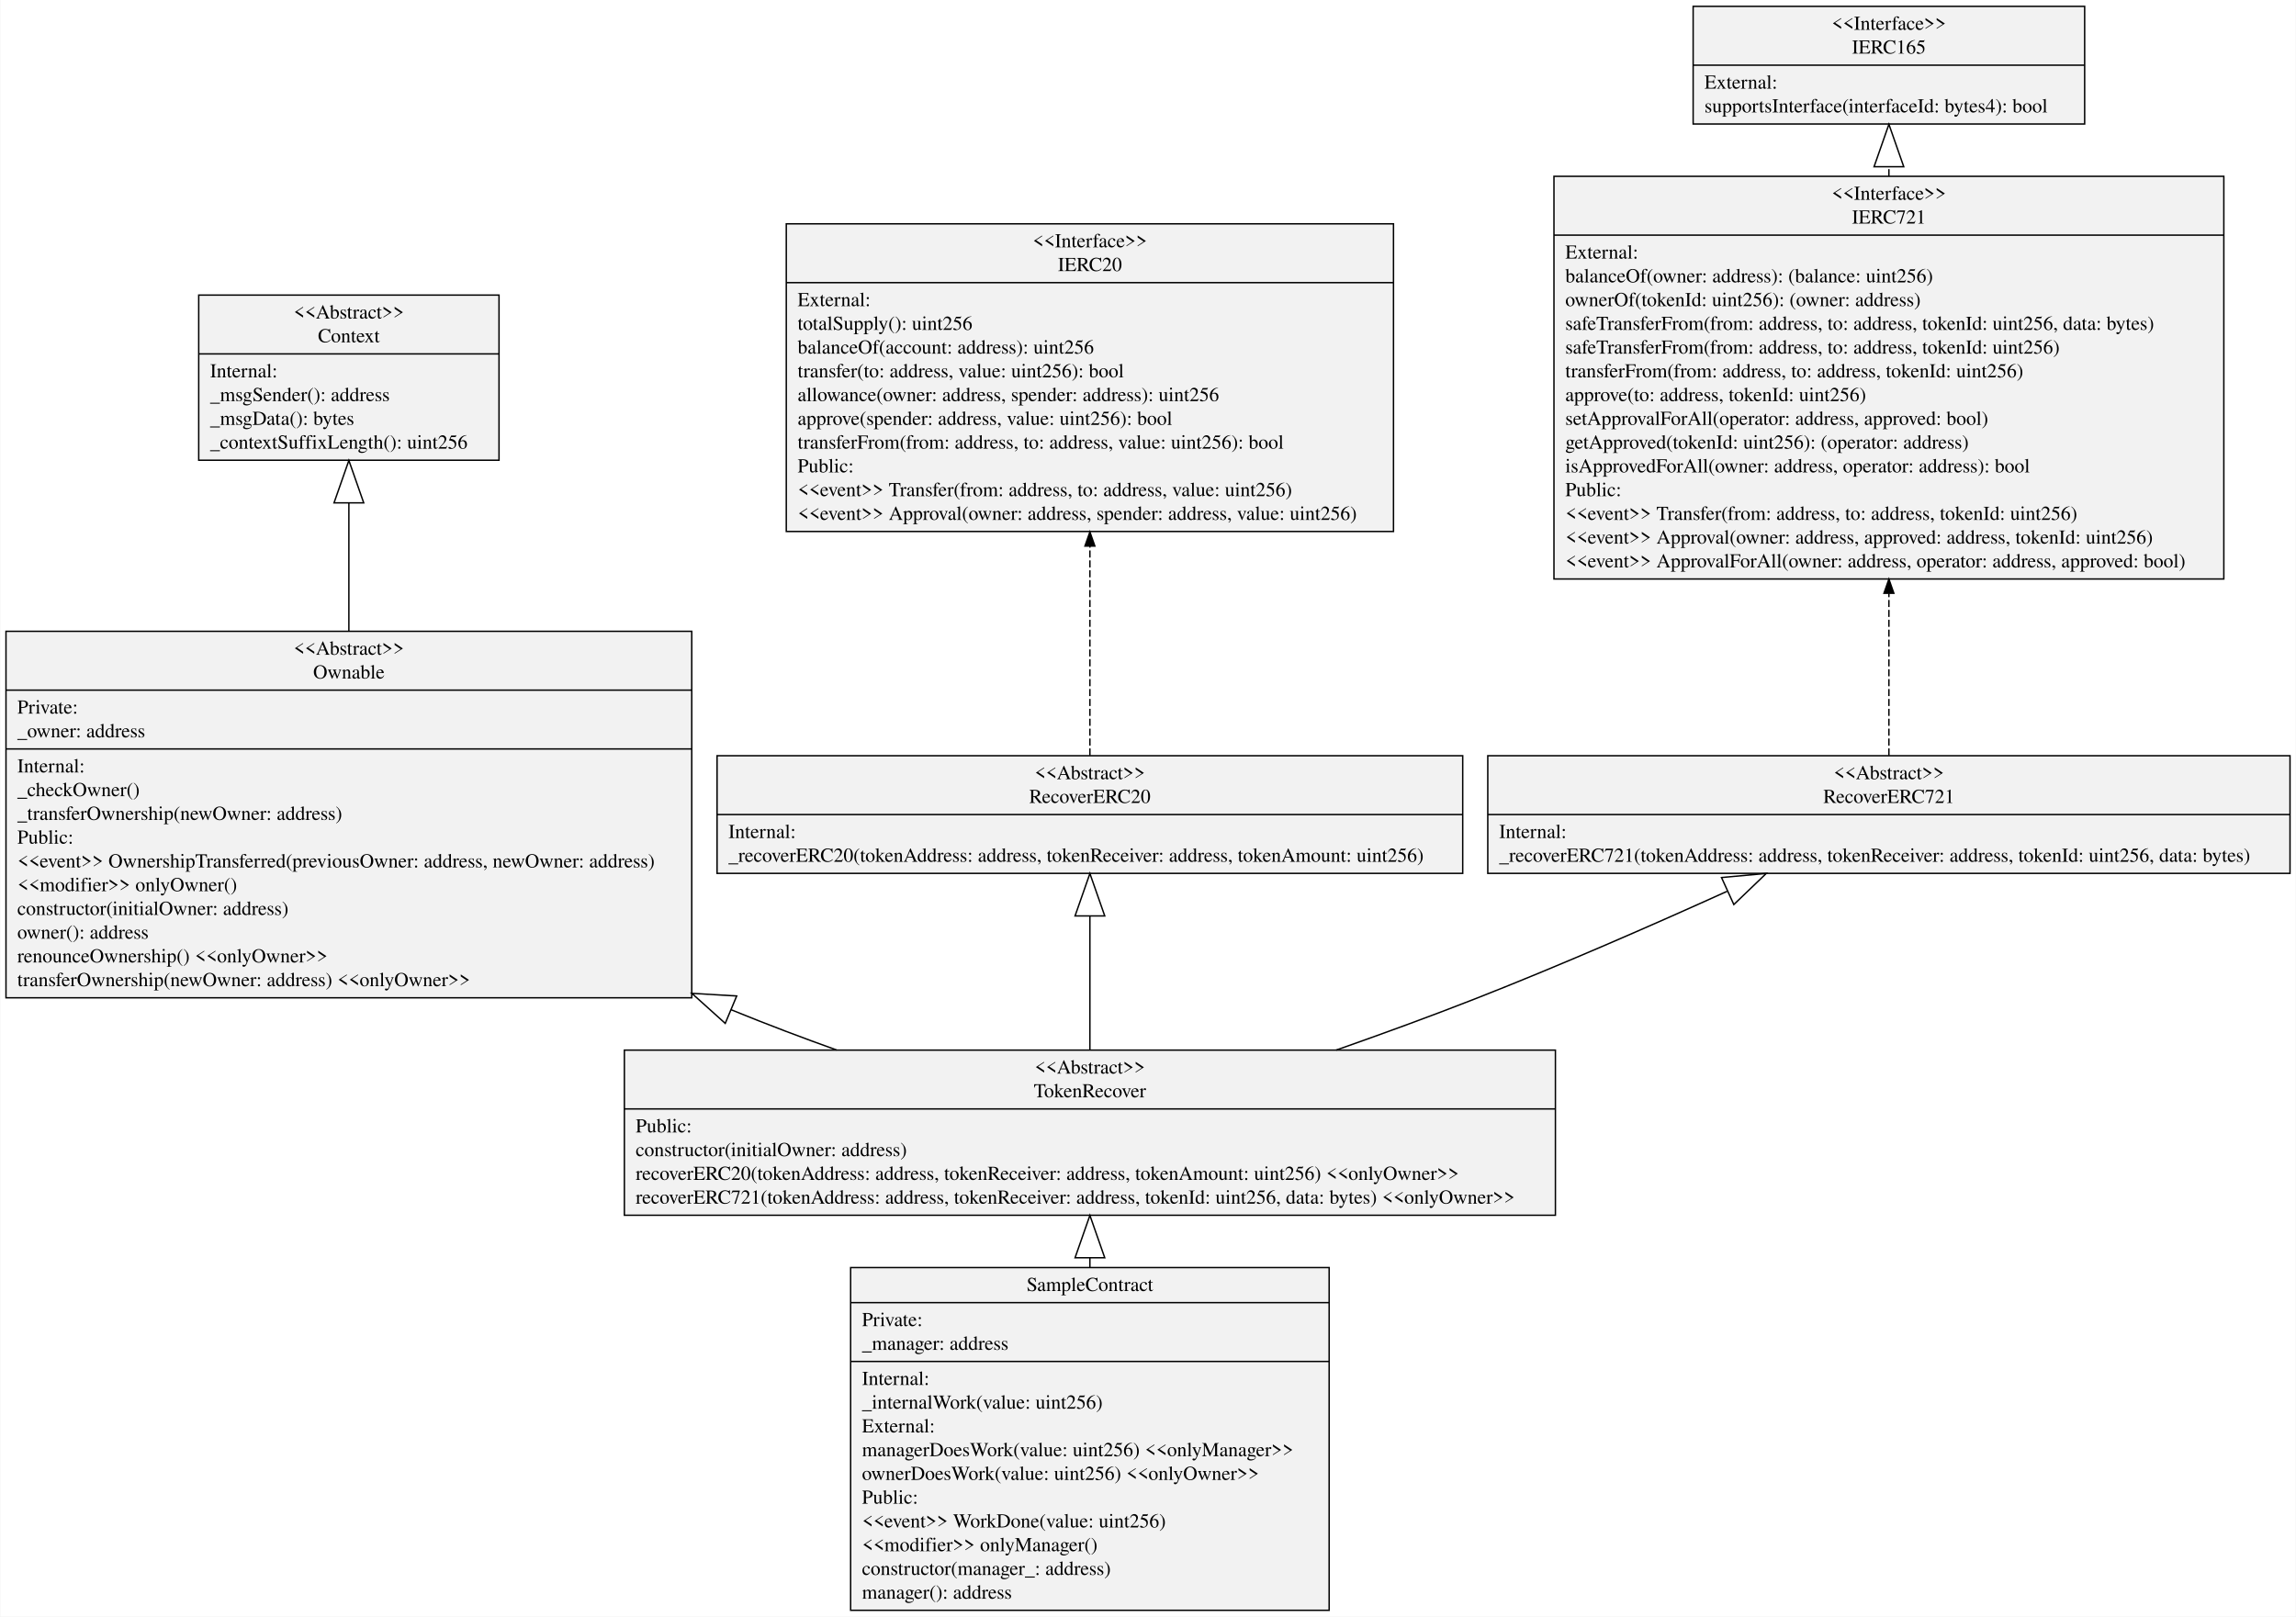
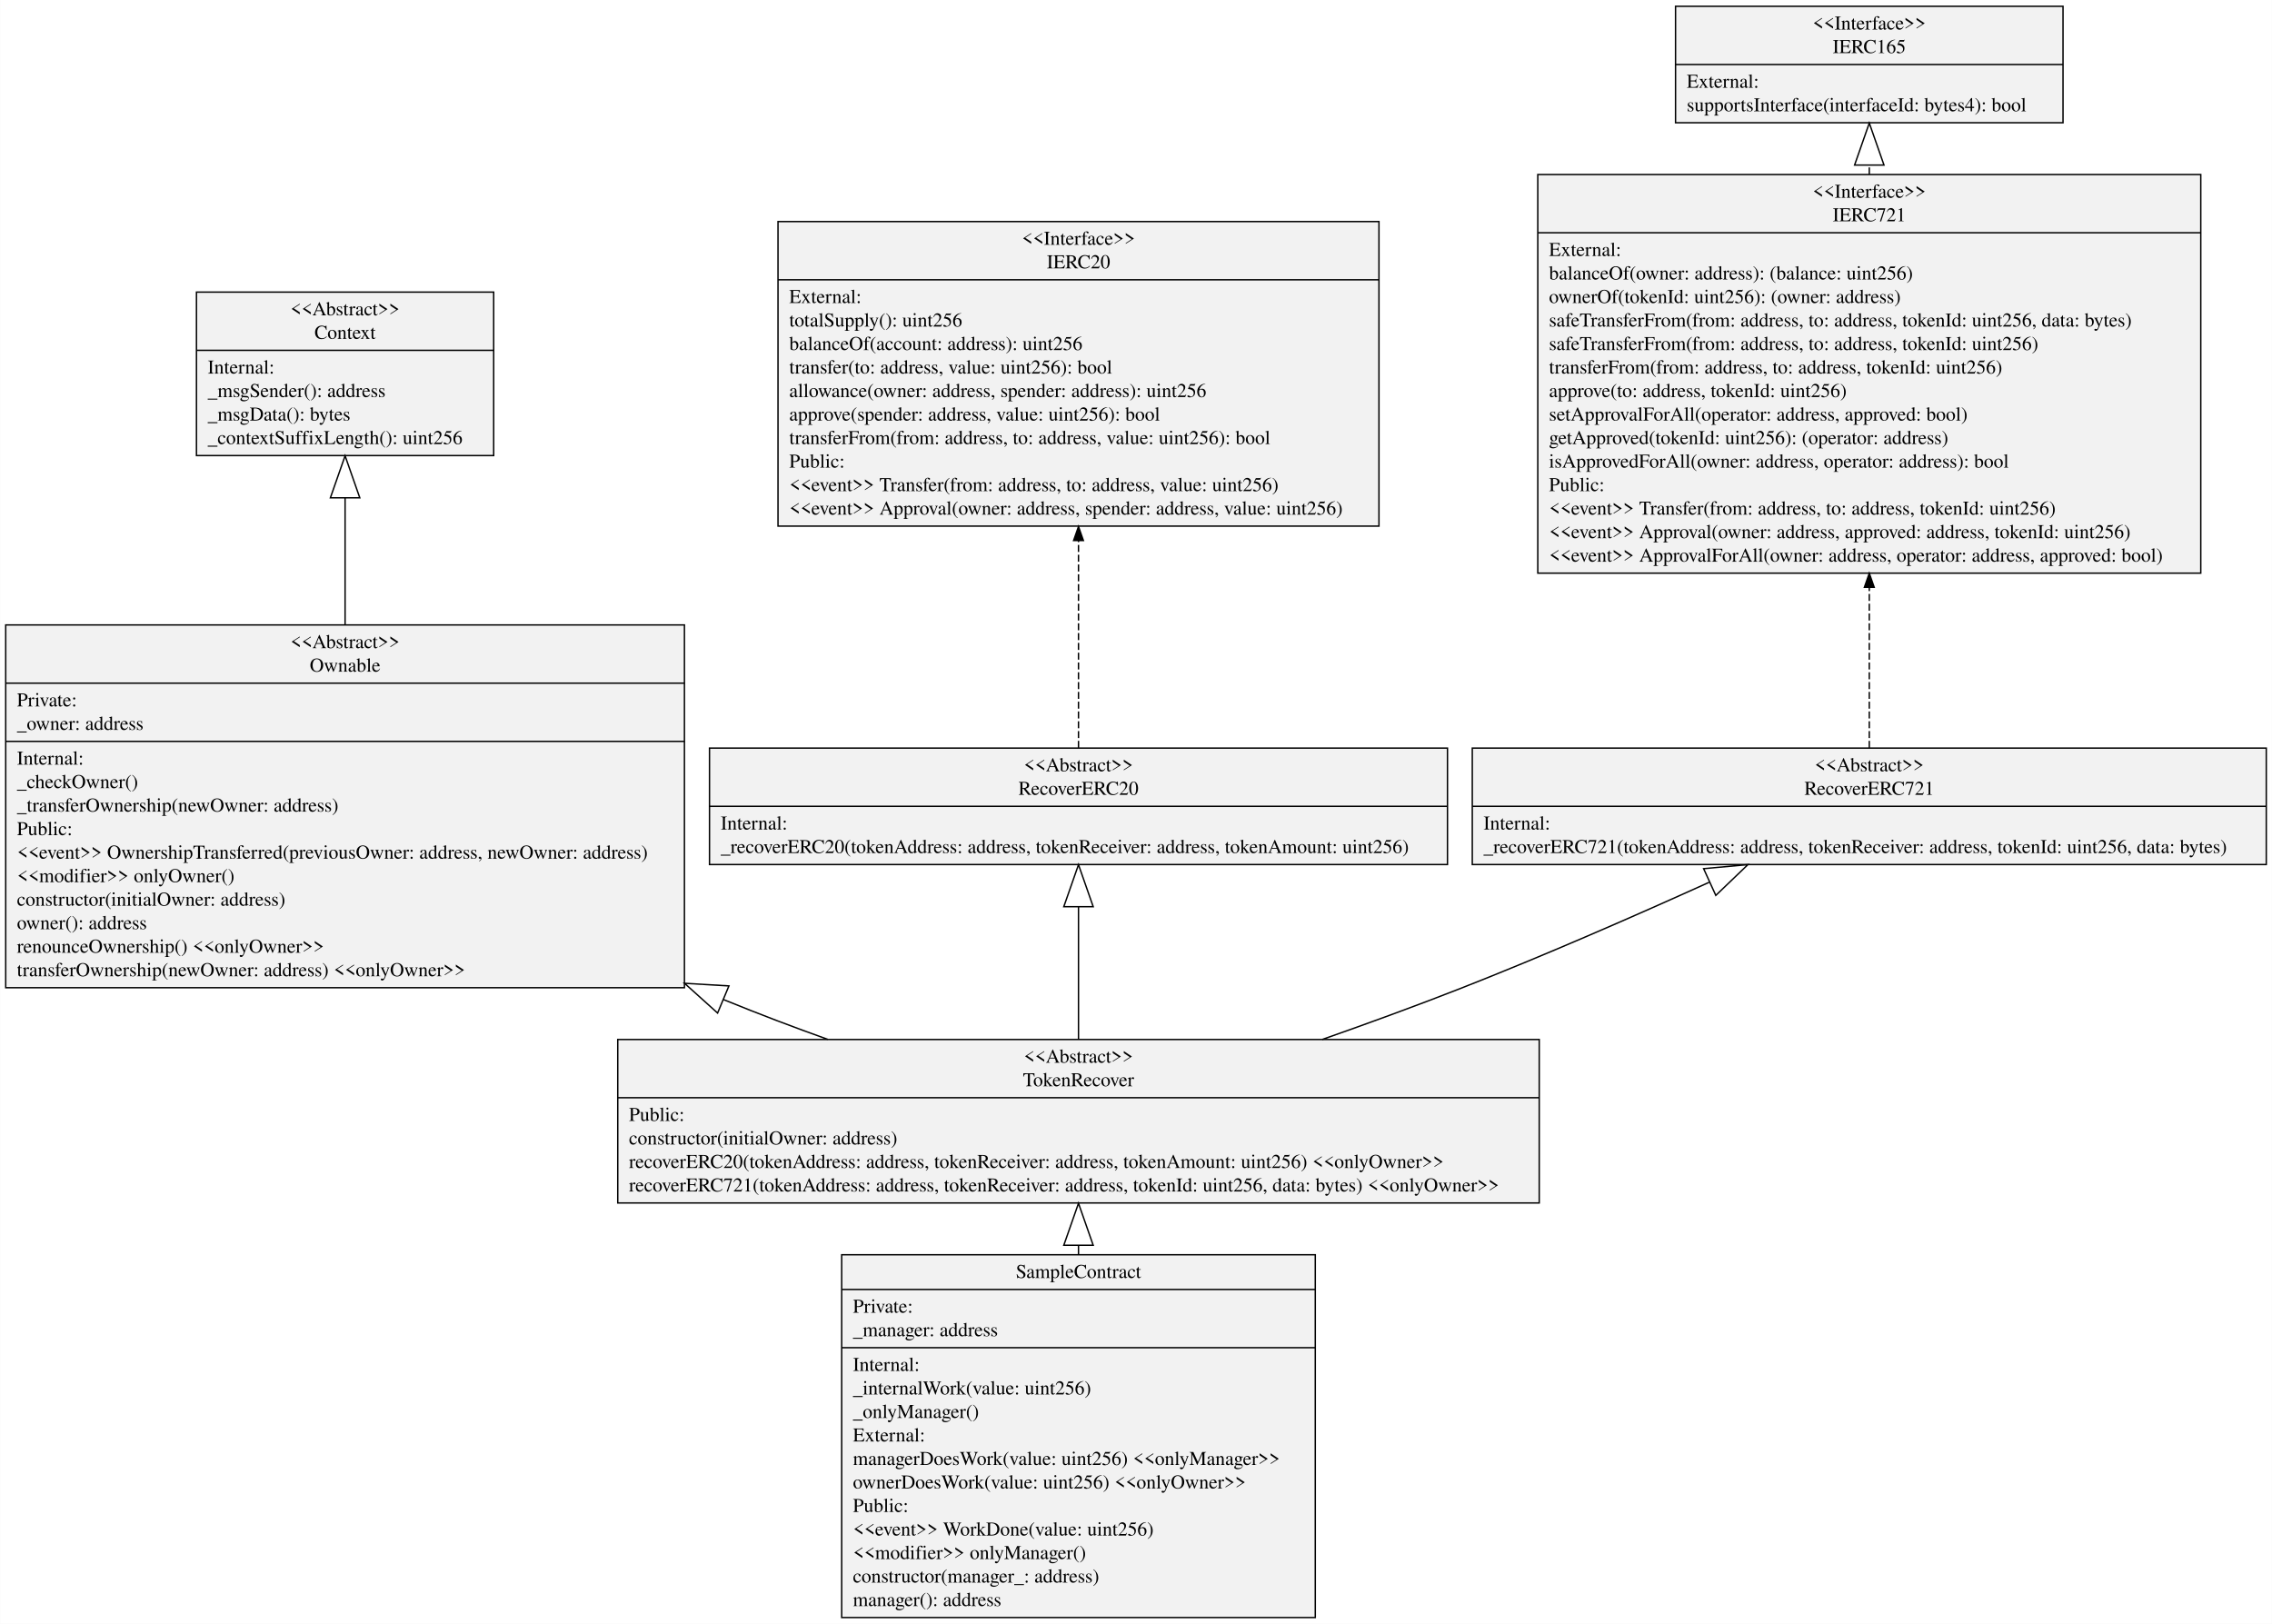
- <svg xmlns="http://www.w3.org/2000/svg" width="1623pt" height="1143pt" viewBox="0.00 0.00 1623.11 1143.40">
-   <g id="graph0" class="graph" transform="scale(1 1) rotate(0) translate(4 1139.4)">
-     <polygon fill="white" stroke="transparent" points="-4,4 -4,-1139.4 1619.11,-1139.4 1619.11,4 -4,4" />
+ <svg xmlns="http://www.w3.org/2000/svg" width="1623pt" height="1160pt" viewBox="0.00 0.00 1623.11 1160.20">
+   <g id="graph0" class="graph" transform="scale(1 1) rotate(0) translate(4 1156.2)">
+     <polygon fill="white" stroke="transparent" points="-4,4 -4,-1156.2 1619.11,-1156.2 1619.11,4 -4,4" />
    <g id="node1" class="node">
-       <polygon fill="#f2f2f2" stroke="black" points="136.29,-813.9 136.29,-930.7 348.64,-930.7 348.64,-813.9 136.29,-813.9" />
-       <text text-anchor="middle" x="242.47" y="-914.1" font-family="Times,serif" font-size="14.00">&lt;&lt;Abstract&gt;&gt;</text>
-       <text text-anchor="middle" x="242.47" y="-897.3" font-family="Times,serif" font-size="14.00">Context</text>
-       <polyline fill="none" stroke="black" points="136.29,-889.1 348.64,-889.1 " />
-       <text text-anchor="start" x="144.29" y="-872.5" font-family="Times,serif" font-size="14.00">Internal:</text>
-       <text text-anchor="start" x="144.29" y="-855.7" font-family="Times,serif" font-size="14.00">    _msgSender(): address</text>
-       <text text-anchor="start" x="144.29" y="-838.9" font-family="Times,serif" font-size="14.00">    _msgData(): bytes</text>
-       <text text-anchor="start" x="144.29" y="-822.1" font-family="Times,serif" font-size="14.00">    _contextSuffixLength(): uint256</text>
+       <polygon fill="#f2f2f2" stroke="black" points="136.29,-830.7 136.29,-947.5 348.64,-947.5 348.64,-830.7 136.29,-830.7" />
+       <text text-anchor="middle" x="242.47" y="-930.9" font-family="Times,serif" font-size="14.00">&lt;&lt;Abstract&gt;&gt;</text>
+       <text text-anchor="middle" x="242.47" y="-914.1" font-family="Times,serif" font-size="14.00">Context</text>
+       <polyline fill="none" stroke="black" points="136.29,-905.9 348.64,-905.9 " />
+       <text text-anchor="start" x="144.29" y="-889.3" font-family="Times,serif" font-size="14.00">Internal:</text>
+       <text text-anchor="start" x="144.29" y="-872.5" font-family="Times,serif" font-size="14.00">    _msgSender(): address</text>
+       <text text-anchor="start" x="144.29" y="-855.7" font-family="Times,serif" font-size="14.00">    _msgData(): bytes</text>
+       <text text-anchor="start" x="144.29" y="-838.9" font-family="Times,serif" font-size="14.00">    _contextSuffixLength(): uint256</text>
    </g>
    <g id="node2" class="node">
-       <polygon fill="#f2f2f2" stroke="black" points="0,-433.7 0,-692.9 484.93,-692.9 484.93,-433.7 0,-433.7" />
-       <text text-anchor="middle" x="242.47" y="-676.3" font-family="Times,serif" font-size="14.00">&lt;&lt;Abstract&gt;&gt;</text>
-       <text text-anchor="middle" x="242.47" y="-659.5" font-family="Times,serif" font-size="14.00">Ownable</text>
-       <polyline fill="none" stroke="black" points="0,-651.3 484.93,-651.3 " />
-       <text text-anchor="start" x="8" y="-634.7" font-family="Times,serif" font-size="14.00">Private:</text>
-       <text text-anchor="start" x="8" y="-617.9" font-family="Times,serif" font-size="14.00">   _owner: address</text>
-       <polyline fill="none" stroke="black" points="0,-609.7 484.93,-609.7 " />
-       <text text-anchor="start" x="8" y="-593.1" font-family="Times,serif" font-size="14.00">Internal:</text>
-       <text text-anchor="start" x="8" y="-576.3" font-family="Times,serif" font-size="14.00">    _checkOwner()</text>
-       <text text-anchor="start" x="8" y="-559.5" font-family="Times,serif" font-size="14.00">    _transferOwnership(newOwner: address)</text>
-       <text text-anchor="start" x="8" y="-542.7" font-family="Times,serif" font-size="14.00">Public:</text>
-       <text text-anchor="start" x="8" y="-525.9" font-family="Times,serif" font-size="14.00">    &lt;&lt;event&gt;&gt; OwnershipTransferred(previousOwner: address, newOwner: address)</text>
-       <text text-anchor="start" x="8" y="-509.1" font-family="Times,serif" font-size="14.00">    &lt;&lt;modifier&gt;&gt; onlyOwner()</text>
-       <text text-anchor="start" x="8" y="-492.3" font-family="Times,serif" font-size="14.00">    constructor(initialOwner: address)</text>
-       <text text-anchor="start" x="8" y="-475.5" font-family="Times,serif" font-size="14.00">    owner(): address</text>
-       <text text-anchor="start" x="8" y="-458.7" font-family="Times,serif" font-size="14.00">    renounceOwnership() &lt;&lt;onlyOwner&gt;&gt;</text>
-       <text text-anchor="start" x="8" y="-441.9" font-family="Times,serif" font-size="14.00">    transferOwnership(newOwner: address) &lt;&lt;onlyOwner&gt;&gt;</text>
+       <polygon fill="#f2f2f2" stroke="black" points="0,-450.5 0,-709.7 484.93,-709.7 484.93,-450.5 0,-450.5" />
+       <text text-anchor="middle" x="242.47" y="-693.1" font-family="Times,serif" font-size="14.00">&lt;&lt;Abstract&gt;&gt;</text>
+       <text text-anchor="middle" x="242.47" y="-676.3" font-family="Times,serif" font-size="14.00">Ownable</text>
+       <polyline fill="none" stroke="black" points="0,-668.1 484.93,-668.1 " />
+       <text text-anchor="start" x="8" y="-651.5" font-family="Times,serif" font-size="14.00">Private:</text>
+       <text text-anchor="start" x="8" y="-634.7" font-family="Times,serif" font-size="14.00">   _owner: address</text>
+       <polyline fill="none" stroke="black" points="0,-626.5 484.93,-626.5 " />
+       <text text-anchor="start" x="8" y="-609.9" font-family="Times,serif" font-size="14.00">Internal:</text>
+       <text text-anchor="start" x="8" y="-593.1" font-family="Times,serif" font-size="14.00">    _checkOwner()</text>
+       <text text-anchor="start" x="8" y="-576.3" font-family="Times,serif" font-size="14.00">    _transferOwnership(newOwner: address)</text>
+       <text text-anchor="start" x="8" y="-559.5" font-family="Times,serif" font-size="14.00">Public:</text>
+       <text text-anchor="start" x="8" y="-542.7" font-family="Times,serif" font-size="14.00">    &lt;&lt;event&gt;&gt; OwnershipTransferred(previousOwner: address, newOwner: address)</text>
+       <text text-anchor="start" x="8" y="-525.9" font-family="Times,serif" font-size="14.00">    &lt;&lt;modifier&gt;&gt; onlyOwner()</text>
+       <text text-anchor="start" x="8" y="-509.1" font-family="Times,serif" font-size="14.00">    constructor(initialOwner: address)</text>
+       <text text-anchor="start" x="8" y="-492.3" font-family="Times,serif" font-size="14.00">    owner(): address</text>
+       <text text-anchor="start" x="8" y="-475.5" font-family="Times,serif" font-size="14.00">    renounceOwnership() &lt;&lt;onlyOwner&gt;&gt;</text>
+       <text text-anchor="start" x="8" y="-458.7" font-family="Times,serif" font-size="14.00">    transferOwnership(newOwner: address) &lt;&lt;onlyOwner&gt;&gt;</text>
    </g>
    <g id="edge1" class="edge">
-       <path fill="none" stroke="black" d="M242.47,-693.16C242.47,-723.68 242.47,-755.54 242.47,-783.73" />
-       <polygon fill="none" stroke="black" points="231.97,-783.74 242.47,-813.74 252.97,-783.74 231.97,-783.74" />
+       <path fill="none" stroke="black" d="M242.47,-709.96C242.47,-740.48 242.47,-772.34 242.47,-800.53" />
+       <polygon fill="none" stroke="black" points="231.97,-800.54 242.47,-830.54 252.97,-800.54 231.97,-800.54" />
    </g>
    <g id="node3" class="node">
-       <polygon fill="#f2f2f2" stroke="black" points="1193.04,-1051.7 1193.04,-1134.9 1469.89,-1134.9 1469.89,-1051.7 1193.04,-1051.7" />
-       <text text-anchor="middle" x="1331.47" y="-1118.3" font-family="Times,serif" font-size="14.00">&lt;&lt;Interface&gt;&gt;</text>
-       <text text-anchor="middle" x="1331.47" y="-1101.5" font-family="Times,serif" font-size="14.00">IERC165</text>
-       <polyline fill="none" stroke="black" points="1193.04,-1093.3 1469.89,-1093.3 " />
-       <text text-anchor="start" x="1201.04" y="-1076.7" font-family="Times,serif" font-size="14.00">External:</text>
-       <text text-anchor="start" x="1201.04" y="-1059.9" font-family="Times,serif" font-size="14.00">     supportsInterface(interfaceId: bytes4): bool</text>
+       <polygon fill="#f2f2f2" stroke="black" points="1193.04,-1068.5 1193.04,-1151.7 1469.89,-1151.7 1469.89,-1068.5 1193.04,-1068.5" />
+       <text text-anchor="middle" x="1331.47" y="-1135.1" font-family="Times,serif" font-size="14.00">&lt;&lt;Interface&gt;&gt;</text>
+       <text text-anchor="middle" x="1331.47" y="-1118.3" font-family="Times,serif" font-size="14.00">IERC165</text>
+       <polyline fill="none" stroke="black" points="1193.04,-1110.1 1469.89,-1110.1 " />
+       <text text-anchor="start" x="1201.04" y="-1093.5" font-family="Times,serif" font-size="14.00">External:</text>
+       <text text-anchor="start" x="1201.04" y="-1076.7" font-family="Times,serif" font-size="14.00">     supportsInterface(interfaceId: bytes4): bool</text>
    </g>
    <g id="node4" class="node">
-       <polygon fill="#f2f2f2" stroke="black" points="1094.62,-729.9 1094.62,-1014.7 1568.31,-1014.7 1568.31,-729.9 1094.62,-729.9" />
-       <text text-anchor="middle" x="1331.47" y="-998.1" font-family="Times,serif" font-size="14.00">&lt;&lt;Interface&gt;&gt;</text>
-       <text text-anchor="middle" x="1331.47" y="-981.3" font-family="Times,serif" font-size="14.00">IERC721</text>
-       <polyline fill="none" stroke="black" points="1094.62,-973.1 1568.31,-973.1 " />
-       <text text-anchor="start" x="1102.62" y="-956.5" font-family="Times,serif" font-size="14.00">External:</text>
-       <text text-anchor="start" x="1102.62" y="-939.7" font-family="Times,serif" font-size="14.00">     balanceOf(owner: address): (balance: uint256)</text>
-       <text text-anchor="start" x="1102.62" y="-922.9" font-family="Times,serif" font-size="14.00">     ownerOf(tokenId: uint256): (owner: address)</text>
-       <text text-anchor="start" x="1102.62" y="-906.1" font-family="Times,serif" font-size="14.00">     safeTransferFrom(from: address, to: address, tokenId: uint256, data: bytes)</text>
-       <text text-anchor="start" x="1102.62" y="-889.3" font-family="Times,serif" font-size="14.00">     safeTransferFrom(from: address, to: address, tokenId: uint256)</text>
-       <text text-anchor="start" x="1102.62" y="-872.5" font-family="Times,serif" font-size="14.00">     transferFrom(from: address, to: address, tokenId: uint256)</text>
-       <text text-anchor="start" x="1102.62" y="-855.7" font-family="Times,serif" font-size="14.00">     approve(to: address, tokenId: uint256)</text>
-       <text text-anchor="start" x="1102.62" y="-838.9" font-family="Times,serif" font-size="14.00">     setApprovalForAll(operator: address, approved: bool)</text>
-       <text text-anchor="start" x="1102.62" y="-822.1" font-family="Times,serif" font-size="14.00">     getApproved(tokenId: uint256): (operator: address)</text>
-       <text text-anchor="start" x="1102.62" y="-805.3" font-family="Times,serif" font-size="14.00">     isApprovedForAll(owner: address, operator: address): bool</text>
-       <text text-anchor="start" x="1102.62" y="-788.5" font-family="Times,serif" font-size="14.00">Public:</text>
-       <text text-anchor="start" x="1102.62" y="-771.7" font-family="Times,serif" font-size="14.00">    &lt;&lt;event&gt;&gt; Transfer(from: address, to: address, tokenId: uint256)</text>
-       <text text-anchor="start" x="1102.62" y="-754.9" font-family="Times,serif" font-size="14.00">    &lt;&lt;event&gt;&gt; Approval(owner: address, approved: address, tokenId: uint256)</text>
-       <text text-anchor="start" x="1102.62" y="-738.1" font-family="Times,serif" font-size="14.00">    &lt;&lt;event&gt;&gt; ApprovalForAll(owner: address, operator: address, approved: bool)</text>
+       <polygon fill="#f2f2f2" stroke="black" points="1094.62,-746.7 1094.62,-1031.5 1568.31,-1031.5 1568.31,-746.7 1094.62,-746.7" />
+       <text text-anchor="middle" x="1331.47" y="-1014.9" font-family="Times,serif" font-size="14.00">&lt;&lt;Interface&gt;&gt;</text>
+       <text text-anchor="middle" x="1331.47" y="-998.1" font-family="Times,serif" font-size="14.00">IERC721</text>
+       <polyline fill="none" stroke="black" points="1094.62,-989.9 1568.31,-989.9 " />
+       <text text-anchor="start" x="1102.62" y="-973.3" font-family="Times,serif" font-size="14.00">External:</text>
+       <text text-anchor="start" x="1102.62" y="-956.5" font-family="Times,serif" font-size="14.00">     balanceOf(owner: address): (balance: uint256)</text>
+       <text text-anchor="start" x="1102.62" y="-939.7" font-family="Times,serif" font-size="14.00">     ownerOf(tokenId: uint256): (owner: address)</text>
+       <text text-anchor="start" x="1102.62" y="-922.9" font-family="Times,serif" font-size="14.00">     safeTransferFrom(from: address, to: address, tokenId: uint256, data: bytes)</text>
+       <text text-anchor="start" x="1102.62" y="-906.1" font-family="Times,serif" font-size="14.00">     safeTransferFrom(from: address, to: address, tokenId: uint256)</text>
+       <text text-anchor="start" x="1102.62" y="-889.3" font-family="Times,serif" font-size="14.00">     transferFrom(from: address, to: address, tokenId: uint256)</text>
+       <text text-anchor="start" x="1102.62" y="-872.5" font-family="Times,serif" font-size="14.00">     approve(to: address, tokenId: uint256)</text>
+       <text text-anchor="start" x="1102.62" y="-855.7" font-family="Times,serif" font-size="14.00">     setApprovalForAll(operator: address, approved: bool)</text>
+       <text text-anchor="start" x="1102.62" y="-838.9" font-family="Times,serif" font-size="14.00">     getApproved(tokenId: uint256): (operator: address)</text>
+       <text text-anchor="start" x="1102.62" y="-822.1" font-family="Times,serif" font-size="14.00">     isApprovedForAll(owner: address, operator: address): bool</text>
+       <text text-anchor="start" x="1102.62" y="-805.3" font-family="Times,serif" font-size="14.00">Public:</text>
+       <text text-anchor="start" x="1102.62" y="-788.5" font-family="Times,serif" font-size="14.00">    &lt;&lt;event&gt;&gt; Transfer(from: address, to: address, tokenId: uint256)</text>
+       <text text-anchor="start" x="1102.62" y="-771.7" font-family="Times,serif" font-size="14.00">    &lt;&lt;event&gt;&gt; Approval(owner: address, approved: address, tokenId: uint256)</text>
+       <text text-anchor="start" x="1102.62" y="-754.9" font-family="Times,serif" font-size="14.00">    &lt;&lt;event&gt;&gt; ApprovalForAll(owner: address, operator: address, approved: bool)</text>
    </g>
    <g id="edge2" class="edge">
-       <path fill="none" stroke="black" stroke-dasharray="5,2" d="M1331.47,-1014.78C1331.47,-1016.95 1331.47,-1019.09 1331.47,-1021.22" />
-       <polygon fill="none" stroke="black" points="1320.97,-1021.48 1331.47,-1051.48 1341.97,-1021.48 1320.97,-1021.48" />
+       <path fill="none" stroke="black" stroke-dasharray="5,2" d="M1331.47,-1031.58C1331.47,-1033.75 1331.47,-1035.89 1331.47,-1038.02" />
+       <polygon fill="none" stroke="black" points="1320.97,-1038.28 1331.47,-1068.28 1341.97,-1038.28 1320.97,-1038.28" />
    </g>
    <g id="node5" class="node">
-       <polygon fill="#f2f2f2" stroke="black" points="551.78,-763.5 551.78,-981.1 981.15,-981.1 981.15,-763.5 551.78,-763.5" />
-       <text text-anchor="middle" x="766.47" y="-964.5" font-family="Times,serif" font-size="14.00">&lt;&lt;Interface&gt;&gt;</text>
-       <text text-anchor="middle" x="766.47" y="-947.7" font-family="Times,serif" font-size="14.00">IERC20</text>
-       <polyline fill="none" stroke="black" points="551.78,-939.5 981.15,-939.5 " />
-       <text text-anchor="start" x="559.78" y="-922.9" font-family="Times,serif" font-size="14.00">External:</text>
-       <text text-anchor="start" x="559.78" y="-906.1" font-family="Times,serif" font-size="14.00">     totalSupply(): uint256</text>
-       <text text-anchor="start" x="559.78" y="-889.3" font-family="Times,serif" font-size="14.00">     balanceOf(account: address): uint256</text>
-       <text text-anchor="start" x="559.78" y="-872.5" font-family="Times,serif" font-size="14.00">     transfer(to: address, value: uint256): bool</text>
-       <text text-anchor="start" x="559.78" y="-855.7" font-family="Times,serif" font-size="14.00">     allowance(owner: address, spender: address): uint256</text>
-       <text text-anchor="start" x="559.78" y="-838.9" font-family="Times,serif" font-size="14.00">     approve(spender: address, value: uint256): bool</text>
-       <text text-anchor="start" x="559.78" y="-822.1" font-family="Times,serif" font-size="14.00">     transferFrom(from: address, to: address, value: uint256): bool</text>
-       <text text-anchor="start" x="559.78" y="-805.3" font-family="Times,serif" font-size="14.00">Public:</text>
-       <text text-anchor="start" x="559.78" y="-788.5" font-family="Times,serif" font-size="14.00">    &lt;&lt;event&gt;&gt; Transfer(from: address, to: address, value: uint256)</text>
-       <text text-anchor="start" x="559.78" y="-771.7" font-family="Times,serif" font-size="14.00">    &lt;&lt;event&gt;&gt; Approval(owner: address, spender: address, value: uint256)</text>
+       <polygon fill="#f2f2f2" stroke="black" points="551.78,-780.3 551.78,-997.9 981.15,-997.9 981.15,-780.3 551.78,-780.3" />
+       <text text-anchor="middle" x="766.47" y="-981.3" font-family="Times,serif" font-size="14.00">&lt;&lt;Interface&gt;&gt;</text>
+       <text text-anchor="middle" x="766.47" y="-964.5" font-family="Times,serif" font-size="14.00">IERC20</text>
+       <polyline fill="none" stroke="black" points="551.78,-956.3 981.15,-956.3 " />
+       <text text-anchor="start" x="559.78" y="-939.7" font-family="Times,serif" font-size="14.00">External:</text>
+       <text text-anchor="start" x="559.78" y="-922.9" font-family="Times,serif" font-size="14.00">     totalSupply(): uint256</text>
+       <text text-anchor="start" x="559.78" y="-906.1" font-family="Times,serif" font-size="14.00">     balanceOf(account: address): uint256</text>
+       <text text-anchor="start" x="559.78" y="-889.3" font-family="Times,serif" font-size="14.00">     transfer(to: address, value: uint256): bool</text>
+       <text text-anchor="start" x="559.78" y="-872.5" font-family="Times,serif" font-size="14.00">     allowance(owner: address, spender: address): uint256</text>
+       <text text-anchor="start" x="559.78" y="-855.7" font-family="Times,serif" font-size="14.00">     approve(spender: address, value: uint256): bool</text>
+       <text text-anchor="start" x="559.78" y="-838.9" font-family="Times,serif" font-size="14.00">     transferFrom(from: address, to: address, value: uint256): bool</text>
+       <text text-anchor="start" x="559.78" y="-822.1" font-family="Times,serif" font-size="14.00">Public:</text>
+       <text text-anchor="start" x="559.78" y="-805.3" font-family="Times,serif" font-size="14.00">    &lt;&lt;event&gt;&gt; Transfer(from: address, to: address, value: uint256)</text>
+       <text text-anchor="start" x="559.78" y="-788.5" font-family="Times,serif" font-size="14.00">    &lt;&lt;event&gt;&gt; Approval(owner: address, spender: address, value: uint256)</text>
    </g>
    <g id="node6" class="node">
-       <polygon fill="#f2f2f2" stroke="black" points="502.83,-521.7 502.83,-604.9 1030.1,-604.9 1030.1,-521.7 502.83,-521.7" />
-       <text text-anchor="middle" x="766.47" y="-588.3" font-family="Times,serif" font-size="14.00">&lt;&lt;Abstract&gt;&gt;</text>
-       <text text-anchor="middle" x="766.47" y="-571.5" font-family="Times,serif" font-size="14.00">RecoverERC20</text>
-       <polyline fill="none" stroke="black" points="502.83,-563.3 1030.1,-563.3 " />
-       <text text-anchor="start" x="510.83" y="-546.7" font-family="Times,serif" font-size="14.00">Internal:</text>
-       <text text-anchor="start" x="510.83" y="-529.9" font-family="Times,serif" font-size="14.00">    _recoverERC20(tokenAddress: address, tokenReceiver: address, tokenAmount: uint256)</text>
+       <polygon fill="#f2f2f2" stroke="black" points="502.83,-538.5 502.83,-621.7 1030.1,-621.7 1030.1,-538.5 502.83,-538.5" />
+       <text text-anchor="middle" x="766.47" y="-605.1" font-family="Times,serif" font-size="14.00">&lt;&lt;Abstract&gt;&gt;</text>
+       <text text-anchor="middle" x="766.47" y="-588.3" font-family="Times,serif" font-size="14.00">RecoverERC20</text>
+       <polyline fill="none" stroke="black" points="502.83,-580.1 1030.1,-580.1 " />
+       <text text-anchor="start" x="510.83" y="-563.5" font-family="Times,serif" font-size="14.00">Internal:</text>
+       <text text-anchor="start" x="510.83" y="-546.7" font-family="Times,serif" font-size="14.00">    _recoverERC20(tokenAddress: address, tokenReceiver: address, tokenAmount: uint256)</text>
    </g>
    <g id="edge3" class="edge">
-       <path fill="none" stroke="black" stroke-dasharray="5,2" d="M766.47,-605.07C766.47,-642.84 766.47,-700.91 766.47,-753.18" />
-       <polygon fill="black" stroke="black" points="762.97,-753.21 766.47,-763.21 769.97,-753.21 762.97,-753.21" />
+       <path fill="none" stroke="black" stroke-dasharray="5,2" d="M766.47,-621.87C766.47,-659.64 766.47,-717.71 766.47,-769.98" />
+       <polygon fill="black" stroke="black" points="762.97,-770.01 766.47,-780.01 769.97,-770.01 762.97,-770.01" />
    </g>
    <g id="node7" class="node">
-       <polygon fill="#f2f2f2" stroke="black" points="1047.82,-521.7 1047.82,-604.9 1615.11,-604.9 1615.11,-521.7 1047.82,-521.7" />
-       <text text-anchor="middle" x="1331.47" y="-588.3" font-family="Times,serif" font-size="14.00">&lt;&lt;Abstract&gt;&gt;</text>
-       <text text-anchor="middle" x="1331.47" y="-571.5" font-family="Times,serif" font-size="14.00">RecoverERC721</text>
-       <polyline fill="none" stroke="black" points="1047.82,-563.3 1615.11,-563.3 " />
-       <text text-anchor="start" x="1055.82" y="-546.7" font-family="Times,serif" font-size="14.00">Internal:</text>
-       <text text-anchor="start" x="1055.82" y="-529.9" font-family="Times,serif" font-size="14.00">    _recoverERC721(tokenAddress: address, tokenReceiver: address, tokenId: uint256, data: bytes)</text>
+       <polygon fill="#f2f2f2" stroke="black" points="1047.82,-538.5 1047.82,-621.7 1615.11,-621.7 1615.11,-538.5 1047.82,-538.5" />
+       <text text-anchor="middle" x="1331.47" y="-605.1" font-family="Times,serif" font-size="14.00">&lt;&lt;Abstract&gt;&gt;</text>
+       <text text-anchor="middle" x="1331.47" y="-588.3" font-family="Times,serif" font-size="14.00">RecoverERC721</text>
+       <polyline fill="none" stroke="black" points="1047.82,-580.1 1615.11,-580.1 " />
+       <text text-anchor="start" x="1055.82" y="-563.5" font-family="Times,serif" font-size="14.00">Internal:</text>
+       <text text-anchor="start" x="1055.82" y="-546.7" font-family="Times,serif" font-size="14.00">    _recoverERC721(tokenAddress: address, tokenReceiver: address, tokenId: uint256, data: bytes)</text>
    </g>
    <g id="edge4" class="edge">
-       <path fill="none" stroke="black" stroke-dasharray="5,2" d="M1331.47,-605.07C1331.47,-634.89 1331.47,-677.36 1331.47,-719.65" />
-       <polygon fill="black" stroke="black" points="1327.97,-719.81 1331.47,-729.81 1334.97,-719.81 1327.97,-719.81" />
+       <path fill="none" stroke="black" stroke-dasharray="5,2" d="M1331.47,-621.87C1331.47,-651.69 1331.47,-694.16 1331.47,-736.45" />
+       <polygon fill="black" stroke="black" points="1327.97,-736.61 1331.47,-746.61 1334.97,-736.61 1327.97,-736.61" />
    </g>
    <g id="node8" class="node">
-       <polygon fill="#f2f2f2" stroke="black" points="437.28,-279.9 437.28,-396.7 1095.65,-396.7 1095.65,-279.9 437.28,-279.9" />
-       <text text-anchor="middle" x="766.47" y="-380.1" font-family="Times,serif" font-size="14.00">&lt;&lt;Abstract&gt;&gt;</text>
-       <text text-anchor="middle" x="766.47" y="-363.3" font-family="Times,serif" font-size="14.00">TokenRecover</text>
-       <polyline fill="none" stroke="black" points="437.28,-355.1 1095.65,-355.1 " />
-       <text text-anchor="start" x="445.28" y="-338.5" font-family="Times,serif" font-size="14.00">Public:</text>
-       <text text-anchor="start" x="445.28" y="-321.7" font-family="Times,serif" font-size="14.00">    constructor(initialOwner: address)</text>
-       <text text-anchor="start" x="445.28" y="-304.9" font-family="Times,serif" font-size="14.00">    recoverERC20(tokenAddress: address, tokenReceiver: address, tokenAmount: uint256) &lt;&lt;onlyOwner&gt;&gt;</text>
-       <text text-anchor="start" x="445.28" y="-288.1" font-family="Times,serif" font-size="14.00">    recoverERC721(tokenAddress: address, tokenReceiver: address, tokenId: uint256, data: bytes) &lt;&lt;onlyOwner&gt;&gt;</text>
+       <polygon fill="#f2f2f2" stroke="black" points="437.28,-296.7 437.28,-413.5 1095.65,-413.5 1095.65,-296.7 437.28,-296.7" />
+       <text text-anchor="middle" x="766.47" y="-396.9" font-family="Times,serif" font-size="14.00">&lt;&lt;Abstract&gt;&gt;</text>
+       <text text-anchor="middle" x="766.47" y="-380.1" font-family="Times,serif" font-size="14.00">TokenRecover</text>
+       <polyline fill="none" stroke="black" points="437.28,-371.9 1095.65,-371.9 " />
+       <text text-anchor="start" x="445.28" y="-355.3" font-family="Times,serif" font-size="14.00">Public:</text>
+       <text text-anchor="start" x="445.28" y="-338.5" font-family="Times,serif" font-size="14.00">    constructor(initialOwner: address)</text>
+       <text text-anchor="start" x="445.28" y="-321.7" font-family="Times,serif" font-size="14.00">    recoverERC20(tokenAddress: address, tokenReceiver: address, tokenAmount: uint256) &lt;&lt;onlyOwner&gt;&gt;</text>
+       <text text-anchor="start" x="445.28" y="-304.9" font-family="Times,serif" font-size="14.00">    recoverERC721(tokenAddress: address, tokenReceiver: address, tokenId: uint256, data: bytes) &lt;&lt;onlyOwner&gt;&gt;</text>
    </g>
    <g id="edge5" class="edge">
-       <path fill="none" stroke="black" d="M587.37,-396.77C563.68,-405.25 539.56,-414.31 512.76,-425.25" />
-       <polygon fill="none" stroke="black" points="508.61,-415.6 484.98,-436.86 516.71,-434.98 508.61,-415.6" />
+       <path fill="none" stroke="black" d="M587.37,-413.57C563.68,-422.05 539.56,-431.11 512.76,-442.05" />
+       <polygon fill="none" stroke="black" points="508.61,-432.4 484.98,-453.66 516.71,-451.78 508.61,-432.4" />
    </g>
    <g id="edge6" class="edge">
-       <path fill="none" stroke="black" d="M766.47,-396.73C766.47,-425.6 766.47,-460.85 766.47,-491.39" />
-       <polygon fill="none" stroke="black" points="755.97,-491.6 766.47,-521.6 776.97,-491.6 755.97,-491.6" />
+       <path fill="none" stroke="black" d="M766.47,-413.53C766.47,-442.4 766.47,-477.65 766.47,-508.19" />
+       <polygon fill="none" stroke="black" points="755.97,-508.4 766.47,-538.4 776.97,-508.4 755.97,-508.4" />
    </g>
    <g id="edge7" class="edge">
-       <path fill="none" stroke="black" d="M940.58,-396.71C973.6,-408.3 1007.74,-420.76 1039.47,-433.2 1098.73,-456.45 1163.6,-484.82 1217.11,-509.04" />
-       <polygon fill="none" stroke="black" points="1213.1,-518.76 1244.76,-521.65 1221.81,-499.65 1213.1,-518.76" />
+       <path fill="none" stroke="black" d="M940.58,-413.51C973.6,-425.1 1007.74,-437.56 1039.47,-450 1098.73,-473.25 1163.6,-501.62 1217.11,-525.84" />
+       <polygon fill="none" stroke="black" points="1213.1,-535.56 1244.76,-538.45 1221.81,-516.45 1213.1,-535.56" />
    </g>
    <g id="node9" class="node">
-       <polygon fill="#f2f2f2" stroke="black" points="597.28,-0.5 597.28,-242.9 935.65,-242.9 935.65,-0.5 597.28,-0.5" />
-       <text text-anchor="middle" x="766.47" y="-226.3" font-family="Times,serif" font-size="14.00">SampleContract</text>
-       <polyline fill="none" stroke="black" points="597.28,-218.1 935.65,-218.1 " />
-       <text text-anchor="start" x="605.28" y="-201.5" font-family="Times,serif" font-size="14.00">Private:</text>
-       <text text-anchor="start" x="605.28" y="-184.7" font-family="Times,serif" font-size="14.00">   _manager: address</text>
-       <polyline fill="none" stroke="black" points="597.28,-176.5 935.65,-176.5 " />
-       <text text-anchor="start" x="605.28" y="-159.9" font-family="Times,serif" font-size="14.00">Internal:</text>
-       <text text-anchor="start" x="605.28" y="-143.1" font-family="Times,serif" font-size="14.00">    _internalWork(value: uint256)</text>
+       <polygon fill="#f2f2f2" stroke="black" points="597.28,-0.5 597.28,-259.7 935.65,-259.7 935.65,-0.5 597.28,-0.5" />
+       <text text-anchor="middle" x="766.47" y="-243.1" font-family="Times,serif" font-size="14.00">SampleContract</text>
+       <polyline fill="none" stroke="black" points="597.28,-234.9 935.65,-234.9 " />
+       <text text-anchor="start" x="605.28" y="-218.3" font-family="Times,serif" font-size="14.00">Private:</text>
+       <text text-anchor="start" x="605.28" y="-201.5" font-family="Times,serif" font-size="14.00">   _manager: address</text>
+       <polyline fill="none" stroke="black" points="597.28,-193.3 935.65,-193.3 " />
+       <text text-anchor="start" x="605.28" y="-176.7" font-family="Times,serif" font-size="14.00">Internal:</text>
+       <text text-anchor="start" x="605.28" y="-159.9" font-family="Times,serif" font-size="14.00">    _internalWork(value: uint256)</text>
+       <text text-anchor="start" x="605.28" y="-143.1" font-family="Times,serif" font-size="14.00">    _onlyManager()</text>
      <text text-anchor="start" x="605.28" y="-126.3" font-family="Times,serif" font-size="14.00">External:</text>
      <text text-anchor="start" x="605.28" y="-109.5" font-family="Times,serif" font-size="14.00">    managerDoesWork(value: uint256) &lt;&lt;onlyManager&gt;&gt;</text>
      <text text-anchor="start" x="605.28" y="-92.7" font-family="Times,serif" font-size="14.00">    ownerDoesWork(value: uint256) &lt;&lt;onlyOwner&gt;&gt;</text>
      <text text-anchor="start" x="605.28" y="-75.9" font-family="Times,serif" font-size="14.00">Public:</text>
      <text text-anchor="start" x="605.28" y="-59.1" font-family="Times,serif" font-size="14.00">    &lt;&lt;event&gt;&gt; WorkDone(value: uint256)</text>
      <text text-anchor="start" x="605.28" y="-42.3" font-family="Times,serif" font-size="14.00">    &lt;&lt;modifier&gt;&gt; onlyManager()</text>
      <text text-anchor="start" x="605.28" y="-25.5" font-family="Times,serif" font-size="14.00">    constructor(manager_: address)</text>
      <text text-anchor="start" x="605.28" y="-8.7" font-family="Times,serif" font-size="14.00">    manager(): address</text>
    </g>
    <g id="edge8" class="edge">
-       <path fill="none" stroke="black" d="M766.47,-243.17C766.47,-245.36 766.47,-247.53 766.47,-249.7" />
-       <polygon fill="none" stroke="black" points="755.97,-249.82 766.47,-279.82 776.97,-249.82 755.97,-249.82" />
+       <path fill="none" stroke="black" d="M766.47,-259.85C766.47,-262.04 766.47,-264.22 766.47,-266.39" />
+       <polygon fill="none" stroke="black" points="755.97,-266.48 766.47,-296.48 776.97,-266.48 755.97,-266.48" />
    </g>
  </g>
</svg>
